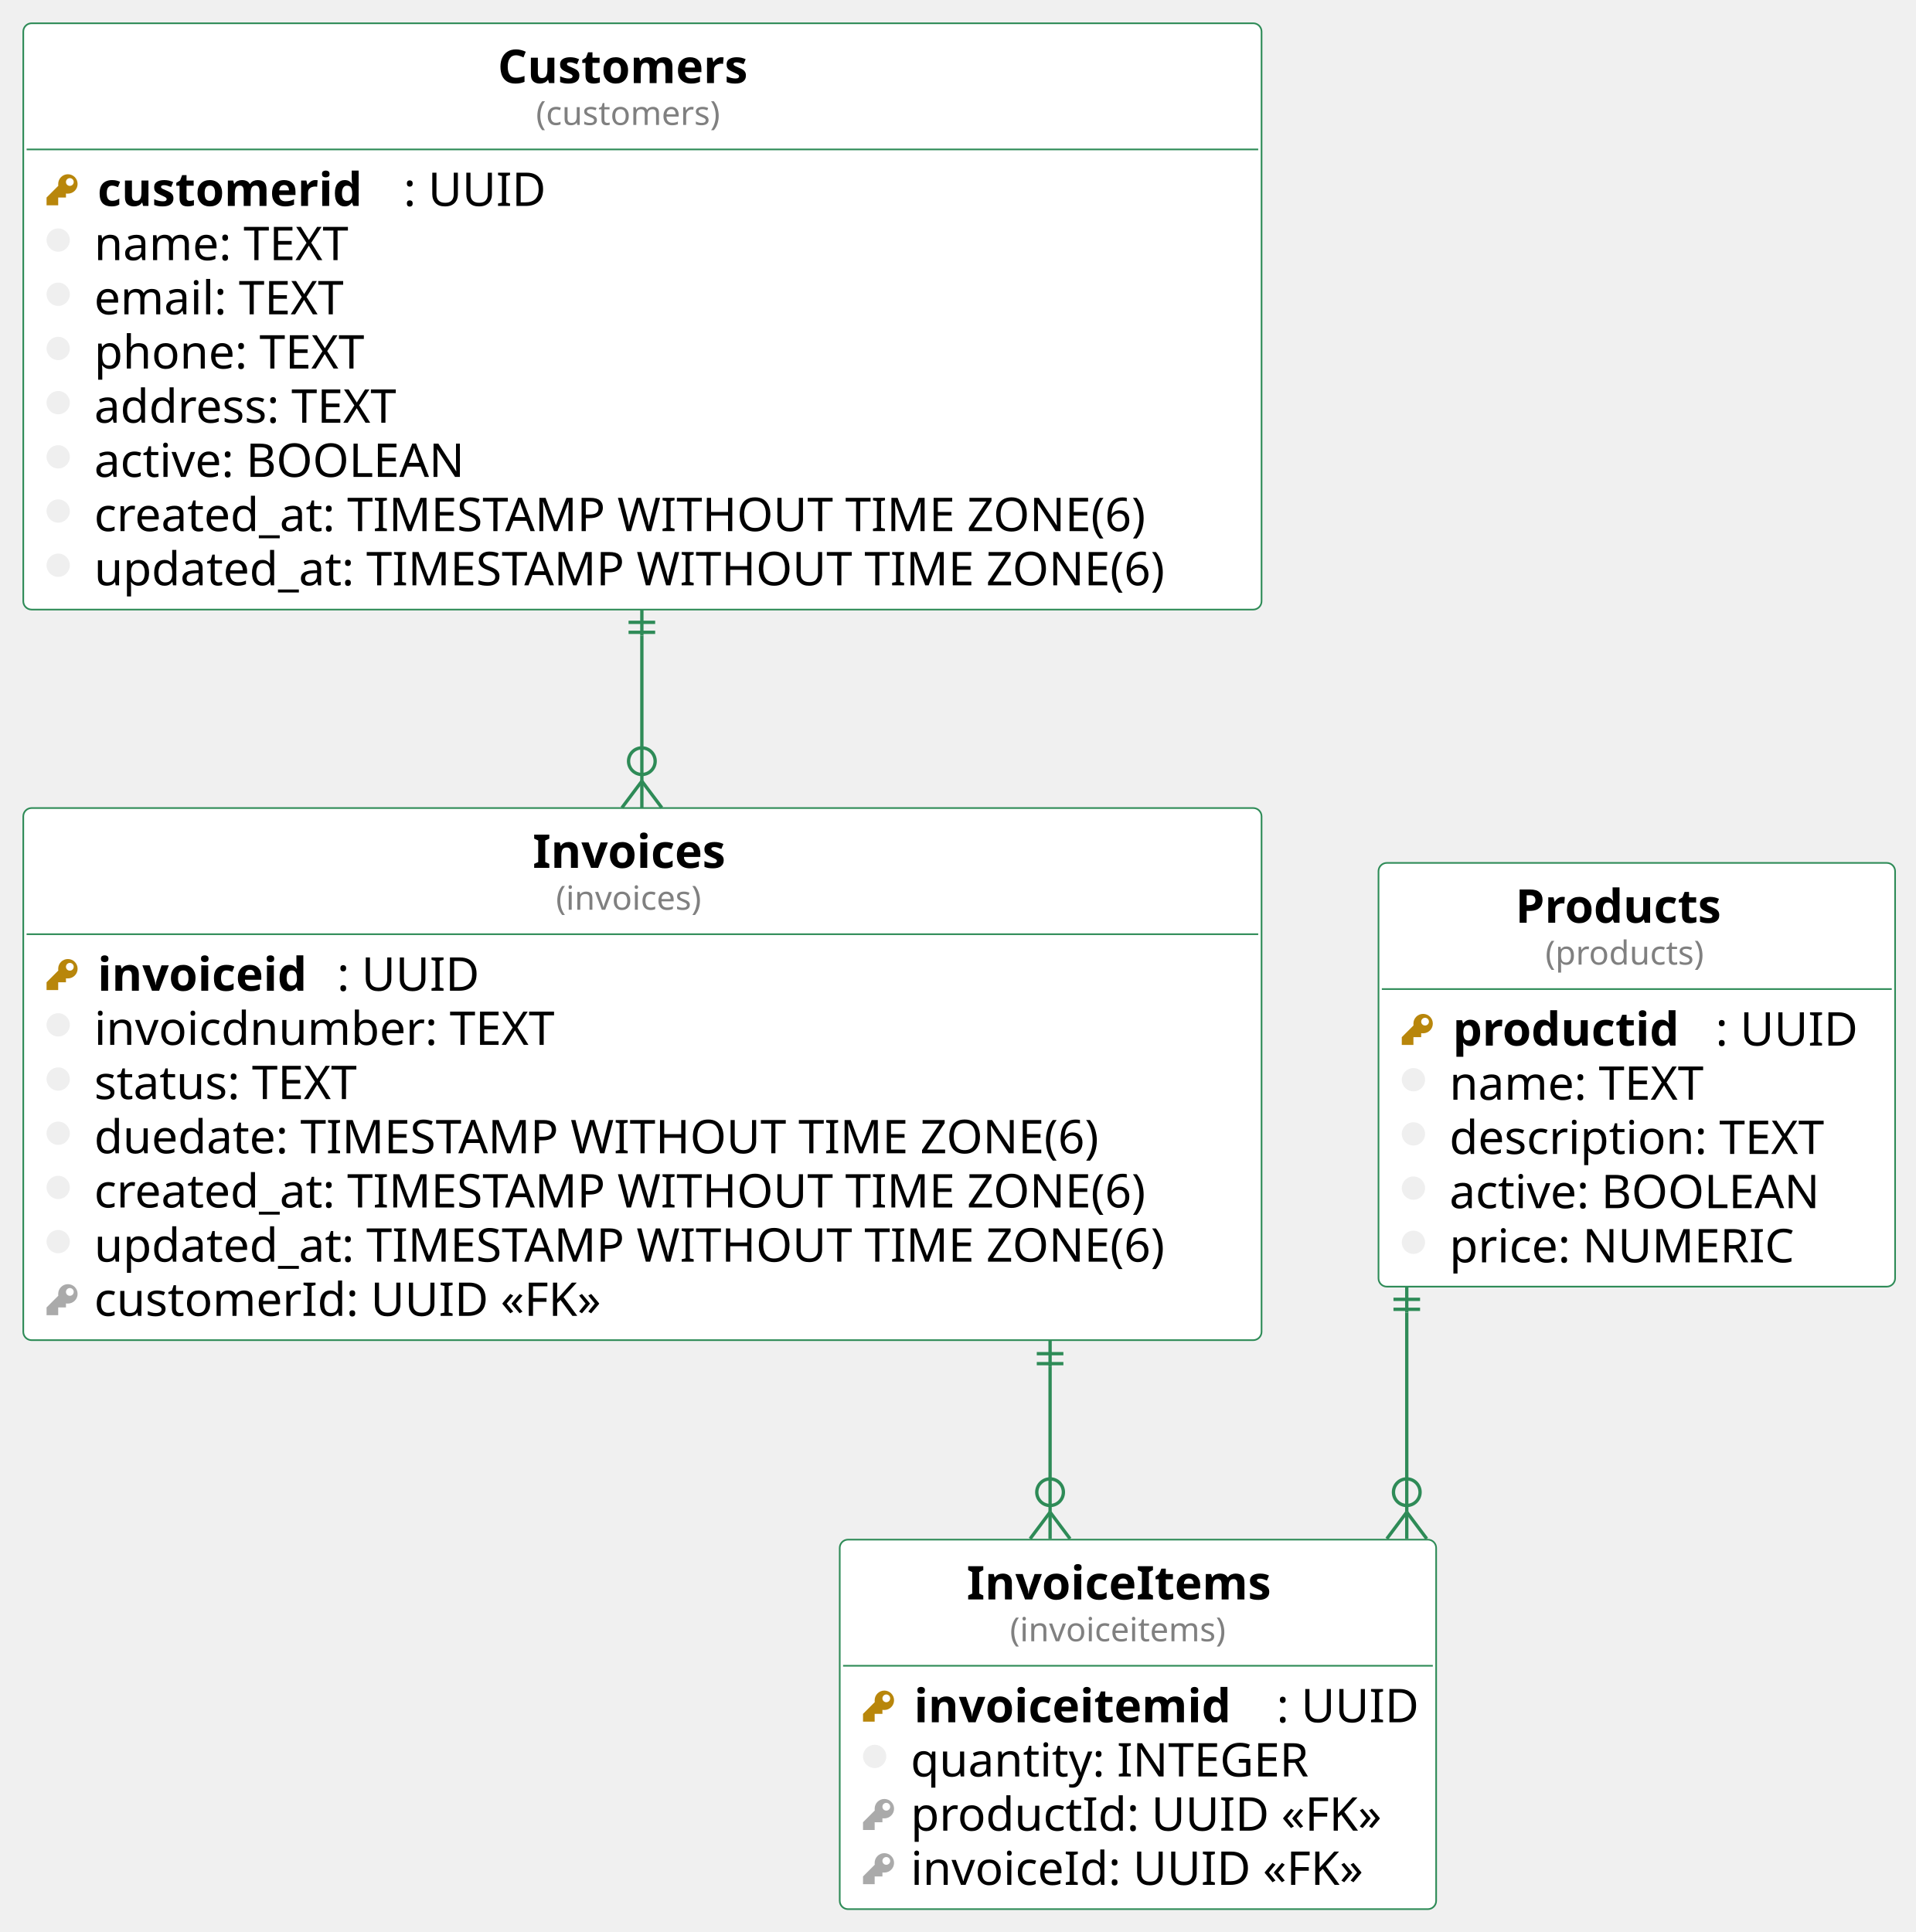
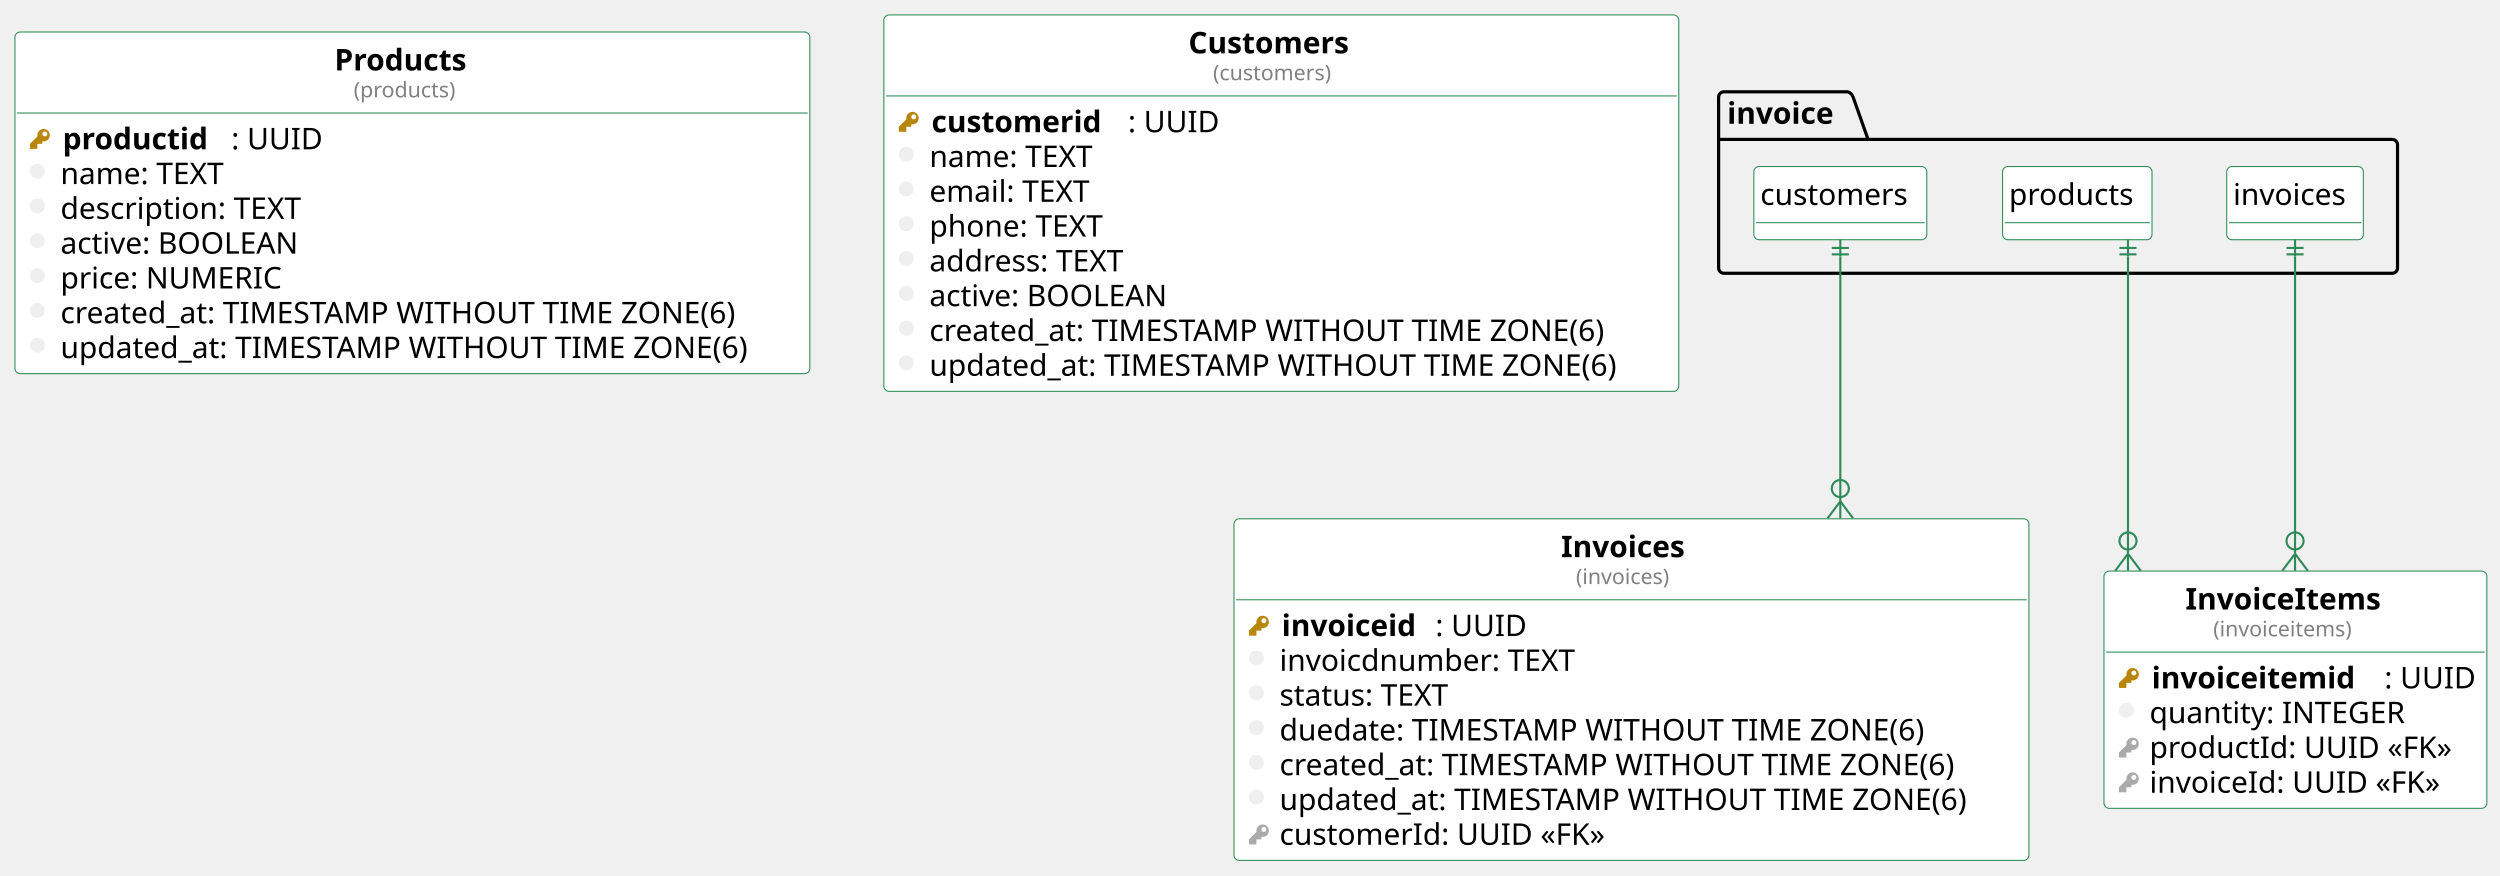
- <svg xmlns="http://www.w3.org/2000/svg" contentStyleType="text/css" height="581px" preserveAspectRatio="none" style="width:576px;height:581px;background:#FFFFFF;" version="1.1" viewBox="0 0 576 581" width="576px" zoomAndPan="magnify">
+ <svg xmlns="http://www.w3.org/2000/svg" contentStyleType="text/css" height="410px" preserveAspectRatio="none" style="width:1171px;height:410px;background:#FFFFFF;" version="1.1" viewBox="0 0 1171 410" width="1171px" zoomAndPan="magnify">
  <defs />
  <g>
+     <g id="cluster_invoice">
+       <path d="M807.5,43 L865.5,43 A3.75,3.75 0 0 1 868,45.5 L875,65.297 L1120.5,65.297 A2.5,2.5 0 0 1 1123,67.797 L1123,125.5 A2.5,2.5 0 0 1 1120.5,128 L807.5,128 A2.5,2.5 0 0 1 805,125.5 L805,45.5 A2.5,2.5 0 0 1 807.5,43 " fill="none" style="stroke:#000000;stroke-width:1.5;" />
+       <line style="stroke:#000000;stroke-width:1.5;" x1="805" x2="875" y1="65.297" y2="65.297" />
+       <text fill="#000000" font-family="sans-serif" font-size="14" font-weight="bold" lengthAdjust="spacing" textLength="57" x="809" y="57.995">invoice</text>
+     </g>
    <g id="elem_customers">
-       <rect codeLine="25" fill="#FFFFFF" height="176.312" id="customers" rx="2.5" ry="2.5" style="stroke:#2E8B57;stroke-width:0.5;" width="372.333" x="7" y="7" />
-       <text fill="#000000" font-family="sans-serif" font-size="14" font-weight="bold" lengthAdjust="spacing" textLength="87" x="149.667" y="24.995">Customers</text>
-       <text fill="#808080" font-family="sans-serif" font-size="10" lengthAdjust="spacing" textLength="64" x="161.167" y="37.579">(customers)</text>
-       <line style="stroke:#2E8B57;stroke-width:0.5;" x1="8" x2="378.333" y1="44.938" y2="44.938" />
-       <path d="M20.417,52.401 C18.807,52.401 17.5,53.708 17.5,55.318 C17.5,55.504 17.5,55.691 17.535,55.866 L14,59.401 L14,61.734 L17.5,61.734 L17.5,59.401 L19.833,59.401 L19.833,58.234 L19.868,58.199 C20.043,58.234 20.23,58.234 20.417,58.234 C22.027,58.234 23.333,56.928 23.333,55.318 C23.333,53.708 22.027,52.401 20.417,52.401 M21,53.568 C21.642,53.568 22.167,54.093 22.167,54.734 C22.167,55.376 21.642,55.901 21,55.901 C20.358,55.901 19.833,55.376 19.833,54.734 C19.833,54.093 20.358,53.568 21,53.568 " fill="#B8860B" style="stroke:;stroke-width:0.0;stroke-dasharray:;" />
-       <text fill="#000000" font-family="sans-serif" font-size="14" font-weight="bold" lengthAdjust="spacing" textLength="92" x="29.333" y="61.933">customerid</text>
-       <text fill="#000000" font-family="sans-serif" font-size="14" lengthAdjust="spacing" textLength="42" x="121.333" y="61.933">: UUID</text>
-       <path d="M17.5,68.698 C15.563,68.698 14,70.261 14,72.198 C14,74.135 15.563,75.698 17.5,75.698 C19.437,75.698 21,74.135 21,72.198 C21,70.261 19.437,68.698 17.5,68.698 " fill="#EFEFEF" style="stroke:;stroke-width:0.0;stroke-dasharray:;" />
-       <text fill="#000000" font-family="sans-serif" font-size="14" lengthAdjust="spacing" textLength="86" x="28.333" y="78.23">name: TEXT</text>
-       <path d="M17.5,84.995 C15.563,84.995 14,86.558 14,88.495 C14,90.431 15.563,91.995 17.5,91.995 C19.437,91.995 21,90.431 21,88.495 C21,86.558 19.437,84.995 17.5,84.995 " fill="#EFEFEF" style="stroke:;stroke-width:0.0;stroke-dasharray:;" />
-       <text fill="#000000" font-family="sans-serif" font-size="14" lengthAdjust="spacing" textLength="85" x="28.333" y="94.526">email: TEXT</text>
-       <path d="M17.5,101.292 C15.563,101.292 14,102.855 14,104.792 C14,106.728 15.563,108.292 17.5,108.292 C19.437,108.292 21,106.728 21,104.792 C21,102.855 19.437,101.292 17.5,101.292 " fill="#EFEFEF" style="stroke:;stroke-width:0.0;stroke-dasharray:;" />
-       <text fill="#000000" font-family="sans-serif" font-size="14" lengthAdjust="spacing" textLength="92" x="28.333" y="110.823">phone: TEXT</text>
-       <path d="M17.5,117.588 C15.563,117.588 14,119.152 14,121.088 C14,123.025 15.563,124.588 17.5,124.588 C19.437,124.588 21,123.025 21,121.088 C21,119.152 19.437,117.588 17.5,117.588 " fill="#EFEFEF" style="stroke:;stroke-width:0.0;stroke-dasharray:;" />
-       <text fill="#000000" font-family="sans-serif" font-size="14" lengthAdjust="spacing" textLength="101" x="28.333" y="127.12">address: TEXT</text>
-       <path d="M17.5,133.885 C15.563,133.885 14,135.449 14,137.385 C14,139.322 15.563,140.885 17.5,140.885 C19.437,140.885 21,139.322 21,137.385 C21,135.449 19.437,133.885 17.5,133.885 " fill="#EFEFEF" style="stroke:;stroke-width:0.0;stroke-dasharray:;" />
-       <text fill="#000000" font-family="sans-serif" font-size="14" lengthAdjust="spacing" textLength="122" x="28.333" y="143.417">active: BOOLEAN</text>
-       <path d="M17.5,150.182 C15.563,150.182 14,151.746 14,153.682 C14,155.619 15.563,157.182 17.5,157.182 C19.437,157.182 21,155.619 21,153.682 C21,151.746 19.437,150.182 17.5,150.182 " fill="#EFEFEF" style="stroke:;stroke-width:0.0;stroke-dasharray:;" />
-       <text fill="#000000" font-family="sans-serif" font-size="14" lengthAdjust="spacing" textLength="341" x="28.333" y="159.714">created_at: TIMESTAMP WITHOUT TIME ZONE(6)</text>
-       <path d="M17.5,166.479 C15.563,166.479 14,168.042 14,169.979 C14,171.916 15.563,173.479 17.5,173.479 C19.437,173.479 21,171.916 21,169.979 C21,168.042 19.437,166.479 17.5,166.479 " fill="#EFEFEF" style="stroke:;stroke-width:0.0;stroke-dasharray:;" />
-       <text fill="#000000" font-family="sans-serif" font-size="14" lengthAdjust="spacing" textLength="345" x="28.333" y="176.011">updated_at: TIMESTAMP WITHOUT TIME ZONE(6)</text>
+       <rect fill="#FFFFFF" height="34.297" id="customers" rx="2.5" ry="2.5" style="stroke:#2E8B57;stroke-width:0.5;" width="81" x="821.5" y="78" />
+       <text fill="#000000" font-family="sans-serif" font-size="14" lengthAdjust="spacing" textLength="75" x="824.5" y="95.995">customers</text>
+       <line style="stroke:#2E8B57;stroke-width:0.5;" x1="822.5" x2="901.5" y1="104.297" y2="104.297" />
+     </g>
+     <g id="elem_products">
+       <rect fill="#FFFFFF" height="34.297" id="products" rx="2.5" ry="2.5" style="stroke:#2E8B57;stroke-width:0.5;" width="70" x="938" y="78" />
+       <text fill="#000000" font-family="sans-serif" font-size="14" lengthAdjust="spacing" textLength="64" x="941" y="95.995">products</text>
+       <line style="stroke:#2E8B57;stroke-width:0.5;" x1="939" x2="1007" y1="104.297" y2="104.297" />
    </g>
    <g id="elem_invoices">
-       <rect codeLine="36" fill="#FFFFFF" height="160.016" id="invoices" rx="2.5" ry="2.5" style="stroke:#2E8B57;stroke-width:0.5;" width="372.333" x="7" y="243" />
-       <text fill="#000000" font-family="sans-serif" font-size="14" font-weight="bold" lengthAdjust="spacing" textLength="66" x="160.167" y="260.995">Invoices</text>
-       <text fill="#808080" font-family="sans-serif" font-size="10" lengthAdjust="spacing" textLength="52" x="167.167" y="273.579">(invoices)</text>
-       <line style="stroke:#2E8B57;stroke-width:0.5;" x1="8" x2="378.333" y1="280.938" y2="280.938" />
-       <path d="M20.417,288.401 C18.807,288.401 17.5,289.708 17.5,291.318 C17.5,291.504 17.5,291.691 17.535,291.866 L14,295.401 L14,297.734 L17.5,297.734 L17.5,295.401 L19.833,295.401 L19.833,294.234 L19.868,294.199 C20.043,294.234 20.23,294.234 20.417,294.234 C22.027,294.234 23.333,292.928 23.333,291.318 C23.333,289.708 22.027,288.401 20.417,288.401 M21,289.568 C21.642,289.568 22.167,290.093 22.167,290.734 C22.167,291.376 21.642,291.901 21,291.901 C20.358,291.901 19.833,291.376 19.833,290.734 C19.833,290.093 20.358,289.568 21,289.568 " fill="#B8860B" style="stroke:;stroke-width:0.0;stroke-dasharray:;" />
-       <text fill="#000000" font-family="sans-serif" font-size="14" font-weight="bold" lengthAdjust="spacing" textLength="72" x="29.333" y="297.933">invoiceid</text>
-       <text fill="#000000" font-family="sans-serif" font-size="14" lengthAdjust="spacing" textLength="42" x="101.333" y="297.933">: UUID</text>
-       <path d="M17.5,304.698 C15.563,304.698 14,306.261 14,308.198 C14,310.135 15.563,311.698 17.5,311.698 C19.437,311.698 21,310.135 21,308.198 C21,306.261 19.437,304.698 17.5,304.698 " fill="#EFEFEF" style="stroke:;stroke-width:0.0;stroke-dasharray:;" />
-       <text fill="#000000" font-family="sans-serif" font-size="14" lengthAdjust="spacing" textLength="153" x="28.333" y="314.229">invoicdnumber: TEXT</text>
-       <path d="M17.5,320.995 C15.563,320.995 14,322.558 14,324.495 C14,326.432 15.563,327.995 17.5,327.995 C19.437,327.995 21,326.432 21,324.495 C21,322.558 19.437,320.995 17.5,320.995 " fill="#EFEFEF" style="stroke:;stroke-width:0.0;stroke-dasharray:;" />
-       <text fill="#000000" font-family="sans-serif" font-size="14" lengthAdjust="spacing" textLength="90" x="28.333" y="330.526">status: TEXT</text>
-       <path d="M17.5,337.292 C15.563,337.292 14,338.855 14,340.792 C14,342.728 15.563,344.292 17.5,344.292 C19.437,344.292 21,342.728 21,340.792 C21,338.855 19.437,337.292 17.5,337.292 " fill="#EFEFEF" style="stroke:;stroke-width:0.0;stroke-dasharray:;" />
-       <text fill="#000000" font-family="sans-serif" font-size="14" lengthAdjust="spacing" textLength="322" x="28.333" y="346.823">duedate: TIMESTAMP WITHOUT TIME ZONE(6)</text>
-       <path d="M17.5,353.589 C15.563,353.589 14,355.152 14,357.089 C14,359.025 15.563,360.589 17.5,360.589 C19.437,360.589 21,359.025 21,357.089 C21,355.152 19.437,353.589 17.5,353.589 " fill="#EFEFEF" style="stroke:;stroke-width:0.0;stroke-dasharray:;" />
-       <text fill="#000000" font-family="sans-serif" font-size="14" lengthAdjust="spacing" textLength="341" x="28.333" y="363.12">created_at: TIMESTAMP WITHOUT TIME ZONE(6)</text>
-       <path d="M17.5,369.885 C15.563,369.885 14,371.449 14,373.385 C14,375.322 15.563,376.885 17.5,376.885 C19.437,376.885 21,375.322 21,373.385 C21,371.449 19.437,369.885 17.5,369.885 " fill="#EFEFEF" style="stroke:;stroke-width:0.0;stroke-dasharray:;" />
-       <text fill="#000000" font-family="sans-serif" font-size="14" lengthAdjust="spacing" textLength="345" x="28.333" y="379.417">updated_at: TIMESTAMP WITHOUT TIME ZONE(6)</text>
-       <path d="M20.417,386.182 C18.807,386.182 17.5,387.489 17.5,389.099 C17.5,389.286 17.5,389.472 17.535,389.647 L14,393.182 L14,395.516 L17.5,395.516 L17.5,393.182 L19.833,393.182 L19.833,392.016 L19.868,391.981 C20.043,392.016 20.23,392.016 20.417,392.016 C22.027,392.016 23.333,390.709 23.333,389.099 C23.333,387.489 22.027,386.182 20.417,386.182 M21,387.349 C21.642,387.349 22.167,387.874 22.167,388.516 C22.167,389.157 21.642,389.682 21,389.682 C20.358,389.682 19.833,389.157 19.833,388.516 C19.833,387.874 20.358,387.349 21,387.349 " fill="#AAAAAA" style="stroke:;stroke-width:0.0;stroke-dasharray:;" />
-       <text fill="#000000" font-family="sans-serif" font-size="14" lengthAdjust="spacing" textLength="161" x="28.333" y="395.714">customerId: UUID «FK»</text>
+       <rect fill="#FFFFFF" height="34.297" id="invoices" rx="2.5" ry="2.5" style="stroke:#2E8B57;stroke-width:0.5;" width="64" x="1043" y="78" />
+       <text fill="#000000" font-family="sans-serif" font-size="14" lengthAdjust="spacing" textLength="58" x="1046" y="95.995">invoices</text>
+       <line style="stroke:#2E8B57;stroke-width:0.5;" x1="1044" x2="1106" y1="104.297" y2="104.297" />
+     </g>
+     <g id="elem_products">
+       <rect codeLine="25" fill="#FFFFFF" height="160.016" id="products" rx="2.5" ry="2.5" style="stroke:#2E8B57;stroke-width:0.5;" width="372.333" x="7" y="15" />
+       <text fill="#000000" font-family="sans-serif" font-size="14" font-weight="bold" lengthAdjust="spacing" textLength="73" x="156.667" y="32.995">Products</text>
+       <text fill="#808080" font-family="sans-serif" font-size="10" lengthAdjust="spacing" textLength="55" x="165.667" y="45.579">(products)</text>
+       <line style="stroke:#2E8B57;stroke-width:0.5;" x1="8" x2="378.333" y1="52.938" y2="52.938" />
+       <path d="M20.417,60.401 C18.807,60.401 17.5,61.708 17.5,63.318 C17.5,63.504 17.5,63.691 17.535,63.866 L14,67.401 L14,69.734 L17.5,69.734 L17.5,67.401 L19.833,67.401 L19.833,66.234 L19.868,66.199 C20.043,66.234 20.23,66.234 20.417,66.234 C22.027,66.234 23.333,64.928 23.333,63.318 C23.333,61.708 22.027,60.401 20.417,60.401 M21,61.568 C21.642,61.568 22.167,62.093 22.167,62.734 C22.167,63.376 21.642,63.901 21,63.901 C20.358,63.901 19.833,63.376 19.833,62.734 C19.833,62.093 20.358,61.568 21,61.568 " fill="#B8860B" style="stroke:;stroke-width:0.0;stroke-dasharray:;" />
+       <text fill="#000000" font-family="sans-serif" font-size="14" font-weight="bold" lengthAdjust="spacing" textLength="79" x="29.333" y="69.933">productid</text>
+       <text fill="#000000" font-family="sans-serif" font-size="14" lengthAdjust="spacing" textLength="42" x="108.333" y="69.933">: UUID</text>
+       <path d="M17.5,76.698 C15.563,76.698 14,78.261 14,80.198 C14,82.135 15.563,83.698 17.5,83.698 C19.437,83.698 21,82.135 21,80.198 C21,78.261 19.437,76.698 17.5,76.698 " fill="#EFEFEF" style="stroke:;stroke-width:0.0;stroke-dasharray:;" />
+       <text fill="#000000" font-family="sans-serif" font-size="14" lengthAdjust="spacing" textLength="86" x="28.333" y="86.23">name: TEXT</text>
+       <path d="M17.5,92.995 C15.563,92.995 14,94.558 14,96.495 C14,98.431 15.563,99.995 17.5,99.995 C19.437,99.995 21,98.431 21,96.495 C21,94.558 19.437,92.995 17.5,92.995 " fill="#EFEFEF" style="stroke:;stroke-width:0.0;stroke-dasharray:;" />
+       <text fill="#000000" font-family="sans-serif" font-size="14" lengthAdjust="spacing" textLength="128" x="28.333" y="102.526">description: TEXT</text>
+       <path d="M17.5,109.292 C15.563,109.292 14,110.855 14,112.792 C14,114.728 15.563,116.292 17.5,116.292 C19.437,116.292 21,114.728 21,112.792 C21,110.855 19.437,109.292 17.5,109.292 " fill="#EFEFEF" style="stroke:;stroke-width:0.0;stroke-dasharray:;" />
+       <text fill="#000000" font-family="sans-serif" font-size="14" lengthAdjust="spacing" textLength="122" x="28.333" y="118.823">active: BOOLEAN</text>
+       <path d="M17.5,125.588 C15.563,125.588 14,127.152 14,129.089 C14,131.025 15.563,132.589 17.5,132.589 C19.437,132.589 21,131.025 21,129.089 C21,127.152 19.437,125.588 17.5,125.588 " fill="#EFEFEF" style="stroke:;stroke-width:0.0;stroke-dasharray:;" />
+       <text fill="#000000" font-family="sans-serif" font-size="14" lengthAdjust="spacing" textLength="110" x="28.333" y="135.12">price: NUMERIC</text>
+       <path d="M17.5,141.885 C15.563,141.885 14,143.449 14,145.385 C14,147.322 15.563,148.885 17.5,148.885 C19.437,148.885 21,147.322 21,145.385 C21,143.449 19.437,141.885 17.5,141.885 " fill="#EFEFEF" style="stroke:;stroke-width:0.0;stroke-dasharray:;" />
+       <text fill="#000000" font-family="sans-serif" font-size="14" lengthAdjust="spacing" textLength="341" x="28.333" y="151.417">created_at: TIMESTAMP WITHOUT TIME ZONE(6)</text>
+       <path d="M17.5,158.182 C15.563,158.182 14,159.746 14,161.682 C14,163.619 15.563,165.182 17.5,165.182 C19.437,165.182 21,163.619 21,161.682 C21,159.746 19.437,158.182 17.5,158.182 " fill="#EFEFEF" style="stroke:;stroke-width:0.0;stroke-dasharray:;" />
+       <text fill="#000000" font-family="sans-serif" font-size="14" lengthAdjust="spacing" textLength="345" x="28.333" y="167.714">updated_at: TIMESTAMP WITHOUT TIME ZONE(6)</text>
+     </g>
+     <g id="elem_customers">
+       <rect codeLine="35" fill="#FFFFFF" height="176.312" id="customers" rx="2.5" ry="2.5" style="stroke:#2E8B57;stroke-width:0.5;" width="372.333" x="414" y="7" />
+       <text fill="#000000" font-family="sans-serif" font-size="14" font-weight="bold" lengthAdjust="spacing" textLength="87" x="556.667" y="24.995">Customers</text>
+       <text fill="#808080" font-family="sans-serif" font-size="10" lengthAdjust="spacing" textLength="64" x="568.167" y="37.579">(customers)</text>
+       <line style="stroke:#2E8B57;stroke-width:0.5;" x1="415" x2="785.333" y1="44.938" y2="44.938" />
+       <path d="M427.417,52.401 C425.807,52.401 424.5,53.708 424.5,55.318 C424.5,55.504 424.5,55.691 424.535,55.866 L421,59.401 L421,61.734 L424.5,61.734 L424.5,59.401 L426.833,59.401 L426.833,58.234 L426.868,58.199 C427.043,58.234 427.23,58.234 427.417,58.234 C429.027,58.234 430.333,56.928 430.333,55.318 C430.333,53.708 429.027,52.401 427.417,52.401 M428,53.568 C428.642,53.568 429.167,54.093 429.167,54.734 C429.167,55.376 428.642,55.901 428,55.901 C427.358,55.901 426.833,55.376 426.833,54.734 C426.833,54.093 427.358,53.568 428,53.568 " fill="#B8860B" style="stroke:;stroke-width:0.0;stroke-dasharray:;" />
+       <text fill="#000000" font-family="sans-serif" font-size="14" font-weight="bold" lengthAdjust="spacing" textLength="92" x="436.333" y="61.933">customerid</text>
+       <text fill="#000000" font-family="sans-serif" font-size="14" lengthAdjust="spacing" textLength="42" x="528.333" y="61.933">: UUID</text>
+       <path d="M424.5,68.698 C422.563,68.698 421,70.261 421,72.198 C421,74.135 422.563,75.698 424.5,75.698 C426.437,75.698 428,74.135 428,72.198 C428,70.261 426.437,68.698 424.5,68.698 " fill="#EFEFEF" style="stroke:;stroke-width:0.0;stroke-dasharray:;" />
+       <text fill="#000000" font-family="sans-serif" font-size="14" lengthAdjust="spacing" textLength="86" x="435.333" y="78.23">name: TEXT</text>
+       <path d="M424.5,84.995 C422.563,84.995 421,86.558 421,88.495 C421,90.431 422.563,91.995 424.5,91.995 C426.437,91.995 428,90.431 428,88.495 C428,86.558 426.437,84.995 424.5,84.995 " fill="#EFEFEF" style="stroke:;stroke-width:0.0;stroke-dasharray:;" />
+       <text fill="#000000" font-family="sans-serif" font-size="14" lengthAdjust="spacing" textLength="85" x="435.333" y="94.526">email: TEXT</text>
+       <path d="M424.5,101.292 C422.563,101.292 421,102.855 421,104.792 C421,106.728 422.563,108.292 424.5,108.292 C426.437,108.292 428,106.728 428,104.792 C428,102.855 426.437,101.292 424.5,101.292 " fill="#EFEFEF" style="stroke:;stroke-width:0.0;stroke-dasharray:;" />
+       <text fill="#000000" font-family="sans-serif" font-size="14" lengthAdjust="spacing" textLength="92" x="435.333" y="110.823">phone: TEXT</text>
+       <path d="M424.5,117.588 C422.563,117.588 421,119.152 421,121.088 C421,123.025 422.563,124.588 424.5,124.588 C426.437,124.588 428,123.025 428,121.088 C428,119.152 426.437,117.588 424.5,117.588 " fill="#EFEFEF" style="stroke:;stroke-width:0.0;stroke-dasharray:;" />
+       <text fill="#000000" font-family="sans-serif" font-size="14" lengthAdjust="spacing" textLength="101" x="435.333" y="127.12">address: TEXT</text>
+       <path d="M424.5,133.885 C422.563,133.885 421,135.449 421,137.385 C421,139.322 422.563,140.885 424.5,140.885 C426.437,140.885 428,139.322 428,137.385 C428,135.449 426.437,133.885 424.5,133.885 " fill="#EFEFEF" style="stroke:;stroke-width:0.0;stroke-dasharray:;" />
+       <text fill="#000000" font-family="sans-serif" font-size="14" lengthAdjust="spacing" textLength="122" x="435.333" y="143.417">active: BOOLEAN</text>
+       <path d="M424.5,150.182 C422.563,150.182 421,151.746 421,153.682 C421,155.619 422.563,157.182 424.5,157.182 C426.437,157.182 428,155.619 428,153.682 C428,151.746 426.437,150.182 424.5,150.182 " fill="#EFEFEF" style="stroke:;stroke-width:0.0;stroke-dasharray:;" />
+       <text fill="#000000" font-family="sans-serif" font-size="14" lengthAdjust="spacing" textLength="341" x="435.333" y="159.714">created_at: TIMESTAMP WITHOUT TIME ZONE(6)</text>
+       <path d="M424.5,166.479 C422.563,166.479 421,168.042 421,169.979 C421,171.916 422.563,173.479 424.5,173.479 C426.437,173.479 428,171.916 428,169.979 C428,168.042 426.437,166.479 424.5,166.479 " fill="#EFEFEF" style="stroke:;stroke-width:0.0;stroke-dasharray:;" />
+       <text fill="#000000" font-family="sans-serif" font-size="14" lengthAdjust="spacing" textLength="345" x="435.333" y="176.011">updated_at: TIMESTAMP WITHOUT TIME ZONE(6)</text>
+     </g>
+     <g id="elem_invoices">
+       <rect codeLine="46" fill="#FFFFFF" height="160.016" id="invoices" rx="2.5" ry="2.5" style="stroke:#2E8B57;stroke-width:0.5;" width="372.333" x="578" y="243" />
+       <text fill="#000000" font-family="sans-serif" font-size="14" font-weight="bold" lengthAdjust="spacing" textLength="66" x="731.167" y="260.995">Invoices</text>
+       <text fill="#808080" font-family="sans-serif" font-size="10" lengthAdjust="spacing" textLength="52" x="738.167" y="273.579">(invoices)</text>
+       <line style="stroke:#2E8B57;stroke-width:0.5;" x1="579" x2="949.333" y1="280.938" y2="280.938" />
+       <path d="M591.417,288.401 C589.807,288.401 588.5,289.708 588.5,291.318 C588.5,291.504 588.5,291.691 588.535,291.866 L585,295.401 L585,297.734 L588.5,297.734 L588.5,295.401 L590.833,295.401 L590.833,294.234 L590.868,294.199 C591.043,294.234 591.23,294.234 591.417,294.234 C593.027,294.234 594.333,292.928 594.333,291.318 C594.333,289.708 593.027,288.401 591.417,288.401 M592,289.568 C592.642,289.568 593.167,290.093 593.167,290.734 C593.167,291.376 592.642,291.901 592,291.901 C591.358,291.901 590.833,291.376 590.833,290.734 C590.833,290.093 591.358,289.568 592,289.568 " fill="#B8860B" style="stroke:;stroke-width:0.0;stroke-dasharray:;" />
+       <text fill="#000000" font-family="sans-serif" font-size="14" font-weight="bold" lengthAdjust="spacing" textLength="72" x="600.333" y="297.933">invoiceid</text>
+       <text fill="#000000" font-family="sans-serif" font-size="14" lengthAdjust="spacing" textLength="42" x="672.333" y="297.933">: UUID</text>
+       <path d="M588.5,304.698 C586.563,304.698 585,306.261 585,308.198 C585,310.135 586.563,311.698 588.5,311.698 C590.437,311.698 592,310.135 592,308.198 C592,306.261 590.437,304.698 588.5,304.698 " fill="#EFEFEF" style="stroke:;stroke-width:0.0;stroke-dasharray:;" />
+       <text fill="#000000" font-family="sans-serif" font-size="14" lengthAdjust="spacing" textLength="153" x="599.333" y="314.229">invoicdnumber: TEXT</text>
+       <path d="M588.5,320.995 C586.563,320.995 585,322.558 585,324.495 C585,326.432 586.563,327.995 588.5,327.995 C590.437,327.995 592,326.432 592,324.495 C592,322.558 590.437,320.995 588.5,320.995 " fill="#EFEFEF" style="stroke:;stroke-width:0.0;stroke-dasharray:;" />
+       <text fill="#000000" font-family="sans-serif" font-size="14" lengthAdjust="spacing" textLength="90" x="599.333" y="330.526">status: TEXT</text>
+       <path d="M588.5,337.292 C586.563,337.292 585,338.855 585,340.792 C585,342.728 586.563,344.292 588.5,344.292 C590.437,344.292 592,342.728 592,340.792 C592,338.855 590.437,337.292 588.5,337.292 " fill="#EFEFEF" style="stroke:;stroke-width:0.0;stroke-dasharray:;" />
+       <text fill="#000000" font-family="sans-serif" font-size="14" lengthAdjust="spacing" textLength="322" x="599.333" y="346.823">duedate: TIMESTAMP WITHOUT TIME ZONE(6)</text>
+       <path d="M588.5,353.589 C586.563,353.589 585,355.152 585,357.089 C585,359.025 586.563,360.589 588.5,360.589 C590.437,360.589 592,359.025 592,357.089 C592,355.152 590.437,353.589 588.5,353.589 " fill="#EFEFEF" style="stroke:;stroke-width:0.0;stroke-dasharray:;" />
+       <text fill="#000000" font-family="sans-serif" font-size="14" lengthAdjust="spacing" textLength="341" x="599.333" y="363.12">created_at: TIMESTAMP WITHOUT TIME ZONE(6)</text>
+       <path d="M588.5,369.885 C586.563,369.885 585,371.449 585,373.385 C585,375.322 586.563,376.885 588.5,376.885 C590.437,376.885 592,375.322 592,373.385 C592,371.449 590.437,369.885 588.5,369.885 " fill="#EFEFEF" style="stroke:;stroke-width:0.0;stroke-dasharray:;" />
+       <text fill="#000000" font-family="sans-serif" font-size="14" lengthAdjust="spacing" textLength="345" x="599.333" y="379.417">updated_at: TIMESTAMP WITHOUT TIME ZONE(6)</text>
+       <path d="M591.417,386.182 C589.807,386.182 588.5,387.489 588.5,389.099 C588.5,389.286 588.5,389.472 588.535,389.647 L585,393.182 L585,395.516 L588.5,395.516 L588.5,393.182 L590.833,393.182 L590.833,392.016 L590.868,391.981 C591.043,392.016 591.23,392.016 591.417,392.016 C593.027,392.016 594.333,390.709 594.333,389.099 C594.333,387.489 593.027,386.182 591.417,386.182 M592,387.349 C592.642,387.349 593.167,387.874 593.167,388.516 C593.167,389.157 592.642,389.682 592,389.682 C591.358,389.682 590.833,389.157 590.833,388.516 C590.833,387.874 591.358,387.349 592,387.349 " fill="#AAAAAA" style="stroke:;stroke-width:0.0;stroke-dasharray:;" />
+       <text fill="#000000" font-family="sans-serif" font-size="14" lengthAdjust="spacing" textLength="161" x="599.333" y="395.714">customerId: UUID «FK»</text>
    </g>
    <g id="elem_invoiceitems">
-       <rect codeLine="46" fill="#FFFFFF" height="111.125" id="invoiceitems" rx="2.5" ry="2.5" style="stroke:#2E8B57;stroke-width:0.5;" width="179.333" x="252.5" y="463" />
-       <text fill="#000000" font-family="sans-serif" font-size="14" font-weight="bold" lengthAdjust="spacing" textLength="103" x="290.667" y="480.995">InvoiceItems</text>
-       <text fill="#808080" font-family="sans-serif" font-size="10" lengthAdjust="spacing" textLength="77" x="303.667" y="493.579">(invoiceitems)</text>
-       <line style="stroke:#2E8B57;stroke-width:0.5;" x1="253.5" x2="430.833" y1="500.938" y2="500.938" />
-       <path d="M265.917,508.401 C264.307,508.401 263,509.708 263,511.318 C263,511.504 263,511.691 263.035,511.866 L259.5,515.401 L259.5,517.734 L263,517.734 L263,515.401 L265.333,515.401 L265.333,514.234 L265.368,514.199 C265.543,514.234 265.73,514.234 265.917,514.234 C267.527,514.234 268.833,512.928 268.833,511.318 C268.833,509.708 267.527,508.401 265.917,508.401 M266.5,509.568 C267.142,509.568 267.667,510.093 267.667,510.734 C267.667,511.376 267.142,511.901 266.5,511.901 C265.858,511.901 265.333,511.376 265.333,510.734 C265.333,510.093 265.858,509.568 266.5,509.568 " fill="#B8860B" style="stroke:;stroke-width:0.0;stroke-dasharray:;" />
-       <text fill="#000000" font-family="sans-serif" font-size="14" font-weight="bold" lengthAdjust="spacing" textLength="109" x="274.833" y="517.933">invoiceitemid</text>
-       <text fill="#000000" font-family="sans-serif" font-size="14" lengthAdjust="spacing" textLength="42" x="383.833" y="517.933">: UUID</text>
-       <path d="M263,524.698 C261.063,524.698 259.5,526.261 259.5,528.198 C259.5,530.135 261.063,531.698 263,531.698 C264.937,531.698 266.5,530.135 266.5,528.198 C266.5,526.261 264.937,524.698 263,524.698 " fill="#EFEFEF" style="stroke:;stroke-width:0.0;stroke-dasharray:;" />
-       <text fill="#000000" font-family="sans-serif" font-size="14" lengthAdjust="spacing" textLength="131" x="273.833" y="534.23">quantity: INTEGER</text>
-       <path d="M265.917,540.995 C264.307,540.995 263,542.302 263,543.912 C263,544.098 263,544.285 263.035,544.46 L259.5,547.995 L259.5,550.328 L263,550.328 L263,547.995 L265.333,547.995 L265.333,546.828 L265.368,546.793 C265.543,546.828 265.73,546.828 265.917,546.828 C267.527,546.828 268.833,545.521 268.833,543.912 C268.833,542.302 267.527,540.995 265.917,540.995 M266.5,542.162 C267.142,542.162 267.667,542.687 267.667,543.328 C267.667,543.97 267.142,544.495 266.5,544.495 C265.858,544.495 265.333,543.97 265.333,543.328 C265.333,542.687 265.858,542.162 266.5,542.162 " fill="#AAAAAA" style="stroke:;stroke-width:0.0;stroke-dasharray:;" />
-       <text fill="#000000" font-family="sans-serif" font-size="14" lengthAdjust="spacing" textLength="150" x="273.833" y="550.526">productId: UUID «FK»</text>
-       <path d="M265.917,557.292 C264.307,557.292 263,558.598 263,560.208 C263,560.395 263,560.582 263.035,560.757 L259.5,564.292 L259.5,566.625 L263,566.625 L263,564.292 L265.333,564.292 L265.333,563.125 L265.368,563.09 C265.543,563.125 265.73,563.125 265.917,563.125 C267.527,563.125 268.833,561.818 268.833,560.208 C268.833,558.598 267.527,557.292 265.917,557.292 M266.5,558.458 C267.142,558.458 267.667,558.983 267.667,559.625 C267.667,560.267 267.142,560.792 266.5,560.792 C265.858,560.792 265.333,560.267 265.333,559.625 C265.333,558.983 265.858,558.458 266.5,558.458 " fill="#AAAAAA" style="stroke:;stroke-width:0.0;stroke-dasharray:;" />
-       <text fill="#000000" font-family="sans-serif" font-size="14" lengthAdjust="spacing" textLength="144" x="273.833" y="566.823">invoiceId: UUID «FK»</text>
-     </g>
-     <g id="elem_products">
-       <rect codeLine="53" fill="#FFFFFF" height="127.422" id="products" rx="2.5" ry="2.5" style="stroke:#2E8B57;stroke-width:0.5;" width="155.333" x="414.5" y="259.5" />
-       <text fill="#000000" font-family="sans-serif" font-size="14" font-weight="bold" lengthAdjust="spacing" textLength="73" x="455.667" y="277.495">Products</text>
-       <text fill="#808080" font-family="sans-serif" font-size="10" lengthAdjust="spacing" textLength="55" x="464.667" y="290.079">(products)</text>
-       <line style="stroke:#2E8B57;stroke-width:0.5;" x1="415.5" x2="568.833" y1="297.438" y2="297.438" />
-       <path d="M427.917,304.901 C426.307,304.901 425,306.208 425,307.818 C425,308.004 425,308.191 425.035,308.366 L421.5,311.901 L421.5,314.234 L425,314.234 L425,311.901 L427.333,311.901 L427.333,310.734 L427.368,310.699 C427.543,310.734 427.73,310.734 427.917,310.734 C429.527,310.734 430.833,309.428 430.833,307.818 C430.833,306.208 429.527,304.901 427.917,304.901 M428.5,306.068 C429.142,306.068 429.667,306.593 429.667,307.234 C429.667,307.876 429.142,308.401 428.5,308.401 C427.858,308.401 427.333,307.876 427.333,307.234 C427.333,306.593 427.858,306.068 428.5,306.068 " fill="#B8860B" style="stroke:;stroke-width:0.0;stroke-dasharray:;" />
-       <text fill="#000000" font-family="sans-serif" font-size="14" font-weight="bold" lengthAdjust="spacing" textLength="79" x="436.833" y="314.433">productid</text>
-       <text fill="#000000" font-family="sans-serif" font-size="14" lengthAdjust="spacing" textLength="42" x="515.833" y="314.433">: UUID</text>
-       <path d="M425,321.198 C423.063,321.198 421.5,322.761 421.5,324.698 C421.5,326.635 423.063,328.198 425,328.198 C426.937,328.198 428.5,326.635 428.5,324.698 C428.5,322.761 426.937,321.198 425,321.198 " fill="#EFEFEF" style="stroke:;stroke-width:0.0;stroke-dasharray:;" />
-       <text fill="#000000" font-family="sans-serif" font-size="14" lengthAdjust="spacing" textLength="86" x="435.833" y="330.729">name: TEXT</text>
-       <path d="M425,337.495 C423.063,337.495 421.5,339.058 421.5,340.995 C421.5,342.932 423.063,344.495 425,344.495 C426.937,344.495 428.5,342.932 428.5,340.995 C428.5,339.058 426.937,337.495 425,337.495 " fill="#EFEFEF" style="stroke:;stroke-width:0.0;stroke-dasharray:;" />
-       <text fill="#000000" font-family="sans-serif" font-size="14" lengthAdjust="spacing" textLength="128" x="435.833" y="347.026">description: TEXT</text>
-       <path d="M425,353.792 C423.063,353.792 421.5,355.355 421.5,357.292 C421.5,359.228 423.063,360.792 425,360.792 C426.937,360.792 428.5,359.228 428.5,357.292 C428.5,355.355 426.937,353.792 425,353.792 " fill="#EFEFEF" style="stroke:;stroke-width:0.0;stroke-dasharray:;" />
-       <text fill="#000000" font-family="sans-serif" font-size="14" lengthAdjust="spacing" textLength="122" x="435.833" y="363.323">active: BOOLEAN</text>
-       <path d="M425,370.089 C423.063,370.089 421.5,371.652 421.5,373.589 C421.5,375.525 423.063,377.089 425,377.089 C426.937,377.089 428.5,375.525 428.5,373.589 C428.5,371.652 426.937,370.089 425,370.089 " fill="#EFEFEF" style="stroke:;stroke-width:0.0;stroke-dasharray:;" />
-       <text fill="#000000" font-family="sans-serif" font-size="14" lengthAdjust="spacing" textLength="110" x="435.833" y="379.62">price: NUMERIC</text>
+       <rect codeLine="56" fill="#FFFFFF" height="111.125" id="invoiceitems" rx="2.5" ry="2.5" style="stroke:#2E8B57;stroke-width:0.5;" width="179.333" x="985.5" y="267.5" />
+       <text fill="#000000" font-family="sans-serif" font-size="14" font-weight="bold" lengthAdjust="spacing" textLength="103" x="1023.667" y="285.495">InvoiceItems</text>
+       <text fill="#808080" font-family="sans-serif" font-size="10" lengthAdjust="spacing" textLength="77" x="1036.667" y="298.079">(invoiceitems)</text>
+       <line style="stroke:#2E8B57;stroke-width:0.5;" x1="986.5" x2="1163.833" y1="305.438" y2="305.438" />
+       <path d="M998.917,312.901 C997.307,312.901 996,314.208 996,315.818 C996,316.004 996,316.191 996.035,316.366 L992.5,319.901 L992.5,322.234 L996,322.234 L996,319.901 L998.333,319.901 L998.333,318.734 L998.368,318.699 C998.543,318.734 998.73,318.734 998.917,318.734 C1000.527,318.734 1001.833,317.428 1001.833,315.818 C1001.833,314.208 1000.527,312.901 998.917,312.901 M999.5,314.068 C1000.142,314.068 1000.667,314.593 1000.667,315.234 C1000.667,315.876 1000.142,316.401 999.5,316.401 C998.858,316.401 998.333,315.876 998.333,315.234 C998.333,314.593 998.858,314.068 999.5,314.068 " fill="#B8860B" style="stroke:;stroke-width:0.0;stroke-dasharray:;" />
+       <text fill="#000000" font-family="sans-serif" font-size="14" font-weight="bold" lengthAdjust="spacing" textLength="109" x="1007.833" y="322.433">invoiceitemid</text>
+       <text fill="#000000" font-family="sans-serif" font-size="14" lengthAdjust="spacing" textLength="42" x="1116.833" y="322.433">: UUID</text>
+       <path d="M996,329.198 C994.063,329.198 992.5,330.761 992.5,332.698 C992.5,334.635 994.063,336.198 996,336.198 C997.937,336.198 999.5,334.635 999.5,332.698 C999.5,330.761 997.937,329.198 996,329.198 " fill="#EFEFEF" style="stroke:;stroke-width:0.0;stroke-dasharray:;" />
+       <text fill="#000000" font-family="sans-serif" font-size="14" lengthAdjust="spacing" textLength="131" x="1006.833" y="338.729">quantity: INTEGER</text>
+       <path d="M998.917,345.495 C997.307,345.495 996,346.801 996,348.411 C996,348.598 996,348.785 996.035,348.96 L992.5,352.495 L992.5,354.828 L996,354.828 L996,352.495 L998.333,352.495 L998.333,351.328 L998.368,351.293 C998.543,351.328 998.73,351.328 998.917,351.328 C1000.527,351.328 1001.833,350.022 1001.833,348.411 C1001.833,346.801 1000.527,345.495 998.917,345.495 M999.5,346.661 C1000.142,346.661 1000.667,347.187 1000.667,347.828 C1000.667,348.47 1000.142,348.995 999.5,348.995 C998.858,348.995 998.333,348.47 998.333,347.828 C998.333,347.187 998.858,346.661 999.5,346.661 " fill="#AAAAAA" style="stroke:;stroke-width:0.0;stroke-dasharray:;" />
+       <text fill="#000000" font-family="sans-serif" font-size="14" lengthAdjust="spacing" textLength="150" x="1006.833" y="355.026">productId: UUID «FK»</text>
+       <path d="M998.917,361.792 C997.307,361.792 996,363.098 996,364.708 C996,364.895 996,365.082 996.035,365.257 L992.5,368.792 L992.5,371.125 L996,371.125 L996,368.792 L998.333,368.792 L998.333,367.625 L998.368,367.59 C998.543,367.625 998.73,367.625 998.917,367.625 C1000.527,367.625 1001.833,366.318 1001.833,364.708 C1001.833,363.098 1000.527,361.792 998.917,361.792 M999.5,362.958 C1000.142,362.958 1000.667,363.483 1000.667,364.125 C1000.667,364.767 1000.142,365.292 999.5,365.292 C998.858,365.292 998.333,364.767 998.333,364.125 C998.333,363.483 998.858,362.958 999.5,362.958 " fill="#AAAAAA" style="stroke:;stroke-width:0.0;stroke-dasharray:;" />
+       <text fill="#000000" font-family="sans-serif" font-size="14" lengthAdjust="spacing" textLength="144" x="1006.833" y="371.323">invoiceId: UUID «FK»</text>
    </g>
    <g id="link_customers_invoices">
-       <path codeLine="61" d="M193,191.151 C193,191.151 193,234.91 193,234.91 " fill="none" id="customers-invoices" style="stroke:#2E8B57;stroke-width:1.0;" />
-       <line style="stroke:#2E8B57;stroke-width:1.0;" x1="189" x2="197" y1="187.151" y2="187.151" />
-       <line style="stroke:#2E8B57;stroke-width:1.0;" x1="189" x2="197" y1="190.151" y2="190.151" />
-       <line style="stroke:#2E8B57;stroke-width:1.0;" x1="193" x2="193" y1="191.151" y2="183.151" />
-       <line style="stroke:#2E8B57;stroke-width:1.0;" x1="193" x2="199" y1="234.91" y2="242.91" />
-       <line style="stroke:#2E8B57;stroke-width:1.0;" x1="193" x2="187" y1="234.91" y2="242.91" />
-       <line style="stroke:#2E8B57;stroke-width:1.0;" x1="193" x2="193" y1="234.91" y2="242.91" />
-       <ellipse cx="193" cy="228.91" fill="none" rx="4" ry="4" style="stroke:#2E8B57;stroke-width:1.0;" />
+       <path codeLine="63" d="M862,120.137 C862,120.137 862,234.821 862,234.821 " fill="none" id="customers-invoices" style="stroke:#2E8B57;stroke-width:1.0;" />
+       <line style="stroke:#2E8B57;stroke-width:1.0;" x1="858" x2="866" y1="116.137" y2="116.137" />
+       <line style="stroke:#2E8B57;stroke-width:1.0;" x1="858" x2="866" y1="119.137" y2="119.137" />
+       <line style="stroke:#2E8B57;stroke-width:1.0;" x1="862" x2="862" y1="120.137" y2="112.137" />
+       <line style="stroke:#2E8B57;stroke-width:1.0;" x1="862" x2="868" y1="234.821" y2="242.821" />
+       <line style="stroke:#2E8B57;stroke-width:1.0;" x1="862" x2="856" y1="234.821" y2="242.821" />
+       <line style="stroke:#2E8B57;stroke-width:1.0;" x1="862" x2="862" y1="234.821" y2="242.821" />
+       <ellipse cx="862" cy="228.821" fill="none" rx="4" ry="4" style="stroke:#2E8B57;stroke-width:1.0;" />
    </g>
    <g id="link_products_invoiceitems">
-       <path codeLine="62" d="M423,394.743 C423,394.743 423,454.737 423,454.737 " fill="none" id="products-invoiceitems" style="stroke:#2E8B57;stroke-width:1.0;" />
-       <line style="stroke:#2E8B57;stroke-width:1.0;" x1="419" x2="427" y1="390.743" y2="390.743" />
-       <line style="stroke:#2E8B57;stroke-width:1.0;" x1="419" x2="427" y1="393.743" y2="393.743" />
-       <line style="stroke:#2E8B57;stroke-width:1.0;" x1="423" x2="423" y1="394.743" y2="386.743" />
-       <line style="stroke:#2E8B57;stroke-width:1.0;" x1="423" x2="429" y1="454.737" y2="462.737" />
-       <line style="stroke:#2E8B57;stroke-width:1.0;" x1="423" x2="417" y1="454.737" y2="462.737" />
-       <line style="stroke:#2E8B57;stroke-width:1.0;" x1="423" x2="423" y1="454.737" y2="462.737" />
-       <ellipse cx="423" cy="448.737" fill="none" rx="4" ry="4" style="stroke:#2E8B57;stroke-width:1.0;" />
+       <path codeLine="64" d="M996.75,120.137 C996.75,120.137 996.75,259.375 996.75,259.375 " fill="none" id="products-invoiceitems" style="stroke:#2E8B57;stroke-width:1.0;" />
+       <line style="stroke:#2E8B57;stroke-width:1.0;" x1="992.75" x2="1000.75" y1="116.137" y2="116.137" />
+       <line style="stroke:#2E8B57;stroke-width:1.0;" x1="992.75" x2="1000.75" y1="119.137" y2="119.137" />
+       <line style="stroke:#2E8B57;stroke-width:1.0;" x1="996.75" x2="996.75" y1="120.137" y2="112.137" />
+       <line style="stroke:#2E8B57;stroke-width:1.0;" x1="996.75" x2="1002.75" y1="259.375" y2="267.375" />
+       <line style="stroke:#2E8B57;stroke-width:1.0;" x1="996.75" x2="990.75" y1="259.375" y2="267.375" />
+       <line style="stroke:#2E8B57;stroke-width:1.0;" x1="996.75" x2="996.75" y1="259.375" y2="267.375" />
+       <ellipse cx="996.75" cy="253.375" fill="none" rx="4" ry="4" style="stroke:#2E8B57;stroke-width:1.0;" />
    </g>
    <g id="link_invoices_invoiceitems">
-       <path codeLine="63" d="M315.75,411.081 C315.75,411.081 315.75,454.741 315.75,454.741 " fill="none" id="invoices-invoiceitems" style="stroke:#2E8B57;stroke-width:1.0;" />
-       <line style="stroke:#2E8B57;stroke-width:1.0;" x1="311.75" x2="319.75" y1="407.081" y2="407.081" />
-       <line style="stroke:#2E8B57;stroke-width:1.0;" x1="311.75" x2="319.75" y1="410.081" y2="410.081" />
-       <line style="stroke:#2E8B57;stroke-width:1.0;" x1="315.75" x2="315.75" y1="411.081" y2="403.081" />
-       <line style="stroke:#2E8B57;stroke-width:1.0;" x1="315.75" x2="321.75" y1="454.741" y2="462.741" />
-       <line style="stroke:#2E8B57;stroke-width:1.0;" x1="315.75" x2="309.75" y1="454.741" y2="462.741" />
-       <line style="stroke:#2E8B57;stroke-width:1.0;" x1="315.75" x2="315.75" y1="454.741" y2="462.741" />
-       <ellipse cx="315.75" cy="448.741" fill="none" rx="4" ry="4" style="stroke:#2E8B57;stroke-width:1.0;" />
+       <path codeLine="65" d="M1075,120.137 C1075,120.137 1075,259.375 1075,259.375 " fill="none" id="invoices-invoiceitems" style="stroke:#2E8B57;stroke-width:1.0;" />
+       <line style="stroke:#2E8B57;stroke-width:1.0;" x1="1071" x2="1079" y1="116.137" y2="116.137" />
+       <line style="stroke:#2E8B57;stroke-width:1.0;" x1="1071" x2="1079" y1="119.137" y2="119.137" />
+       <line style="stroke:#2E8B57;stroke-width:1.0;" x1="1075" x2="1075" y1="120.137" y2="112.137" />
+       <line style="stroke:#2E8B57;stroke-width:1.0;" x1="1075" x2="1081" y1="259.375" y2="267.375" />
+       <line style="stroke:#2E8B57;stroke-width:1.0;" x1="1075" x2="1069" y1="259.375" y2="267.375" />
+       <line style="stroke:#2E8B57;stroke-width:1.0;" x1="1075" x2="1075" y1="259.375" y2="267.375" />
+       <ellipse cx="1075" cy="253.375" fill="none" rx="4" ry="4" style="stroke:#2E8B57;stroke-width:1.0;" />
    </g>
  </g>
</svg>
